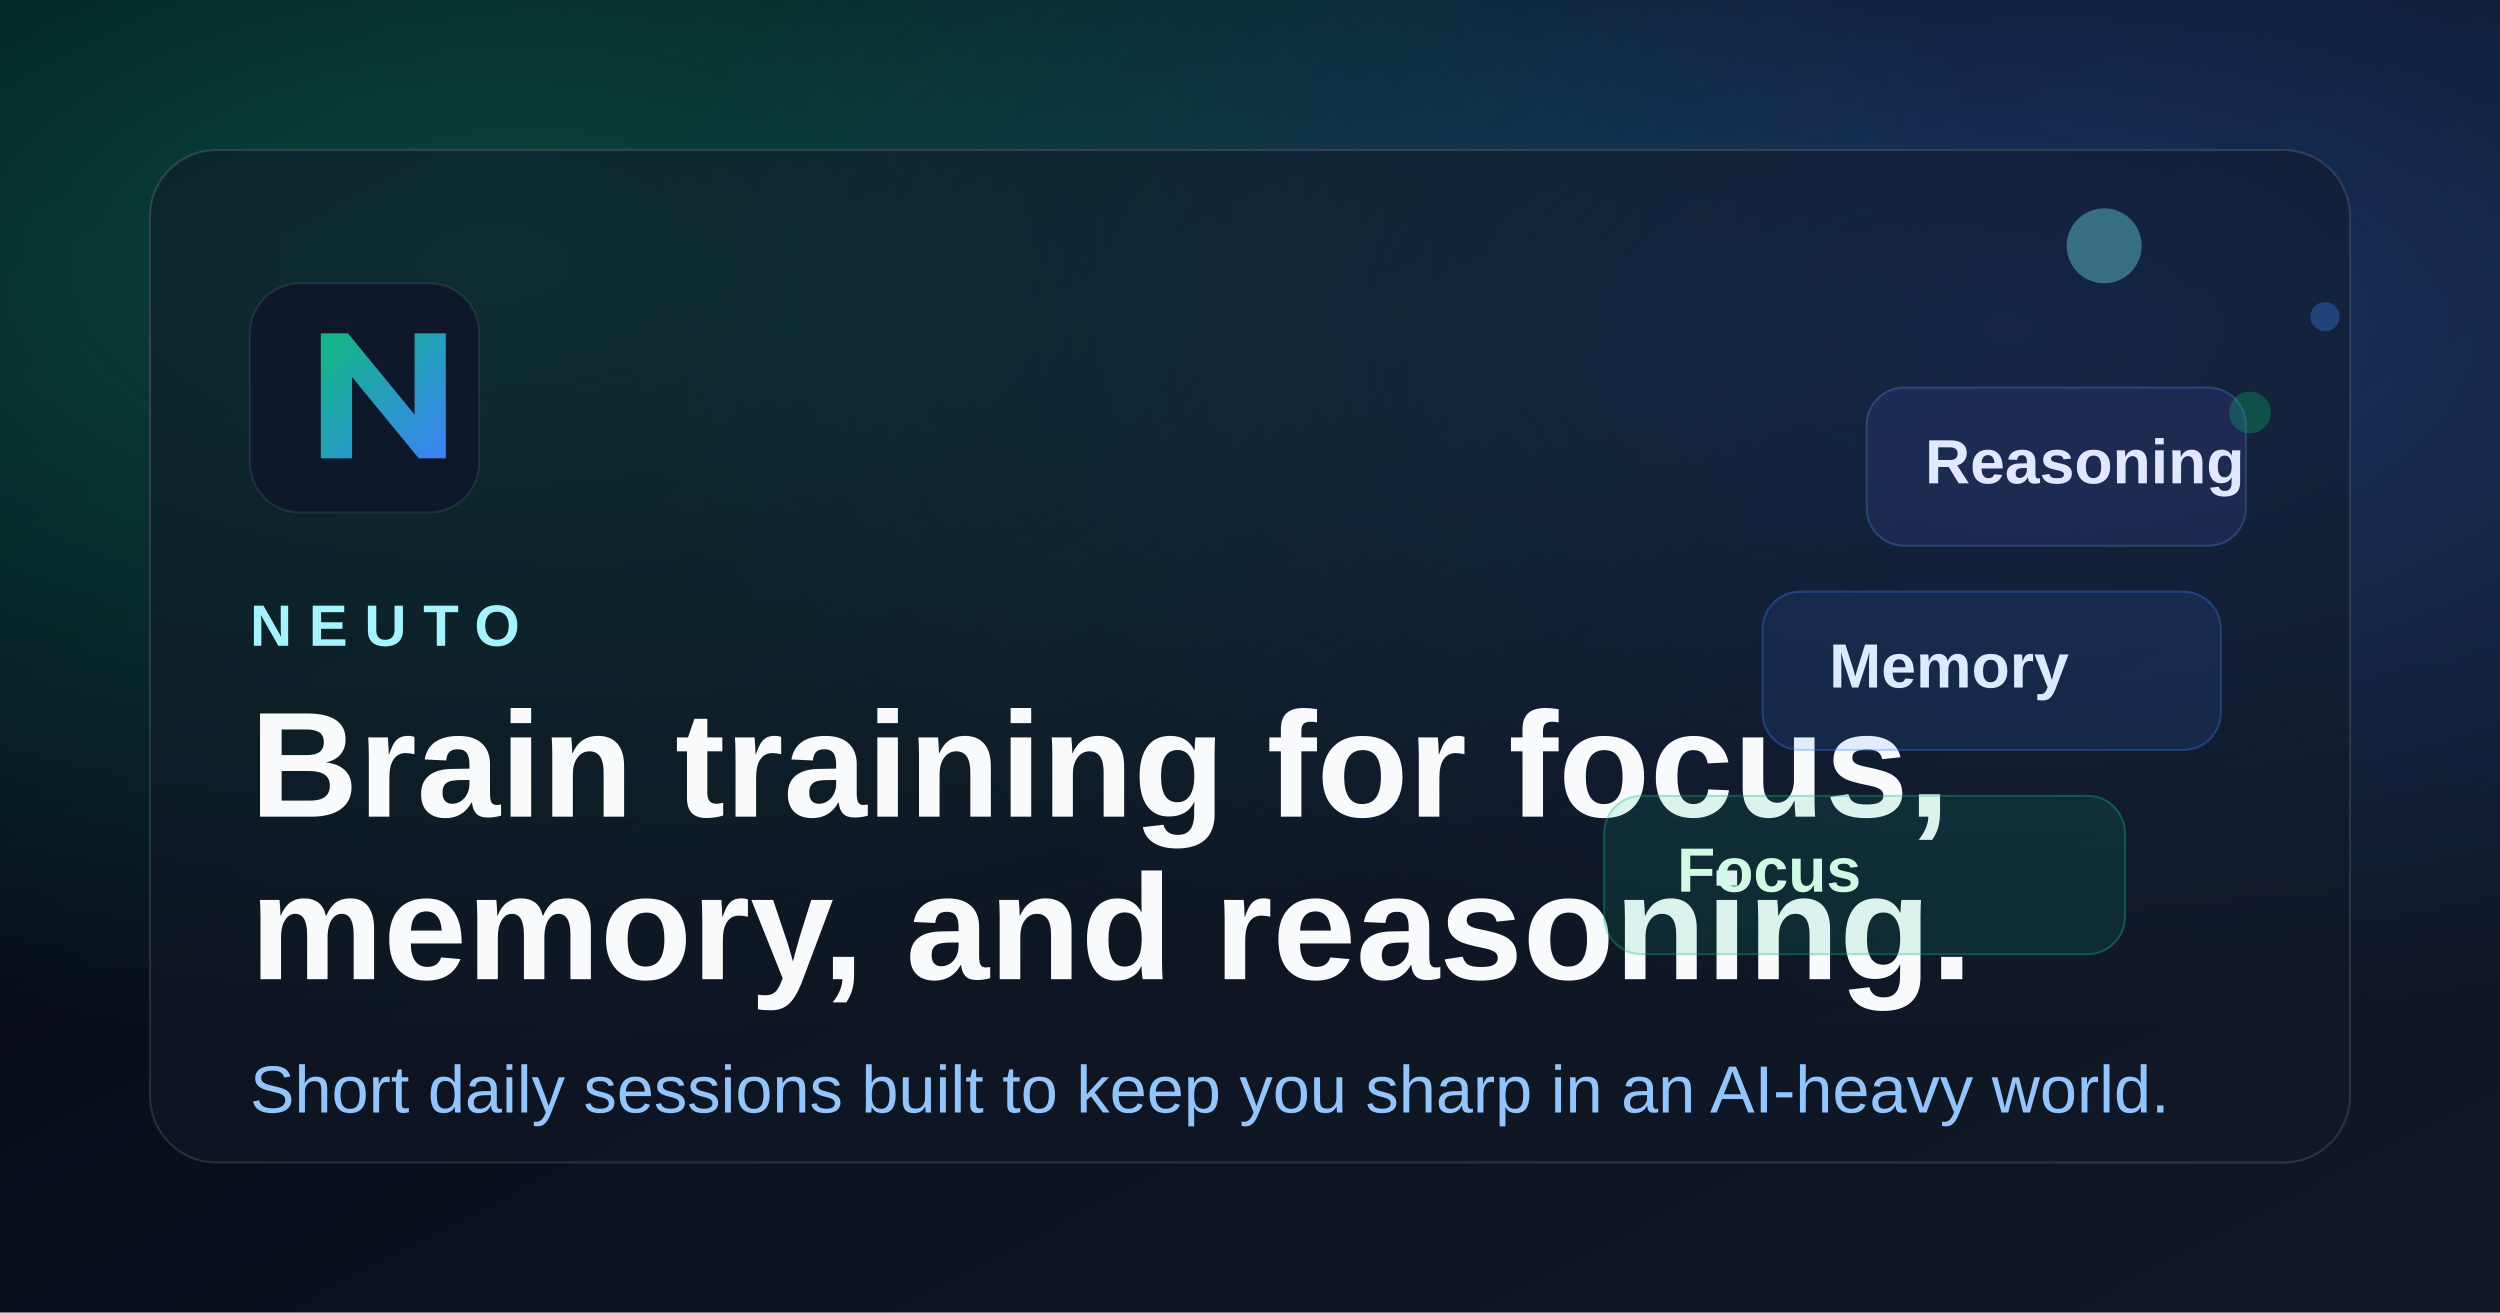
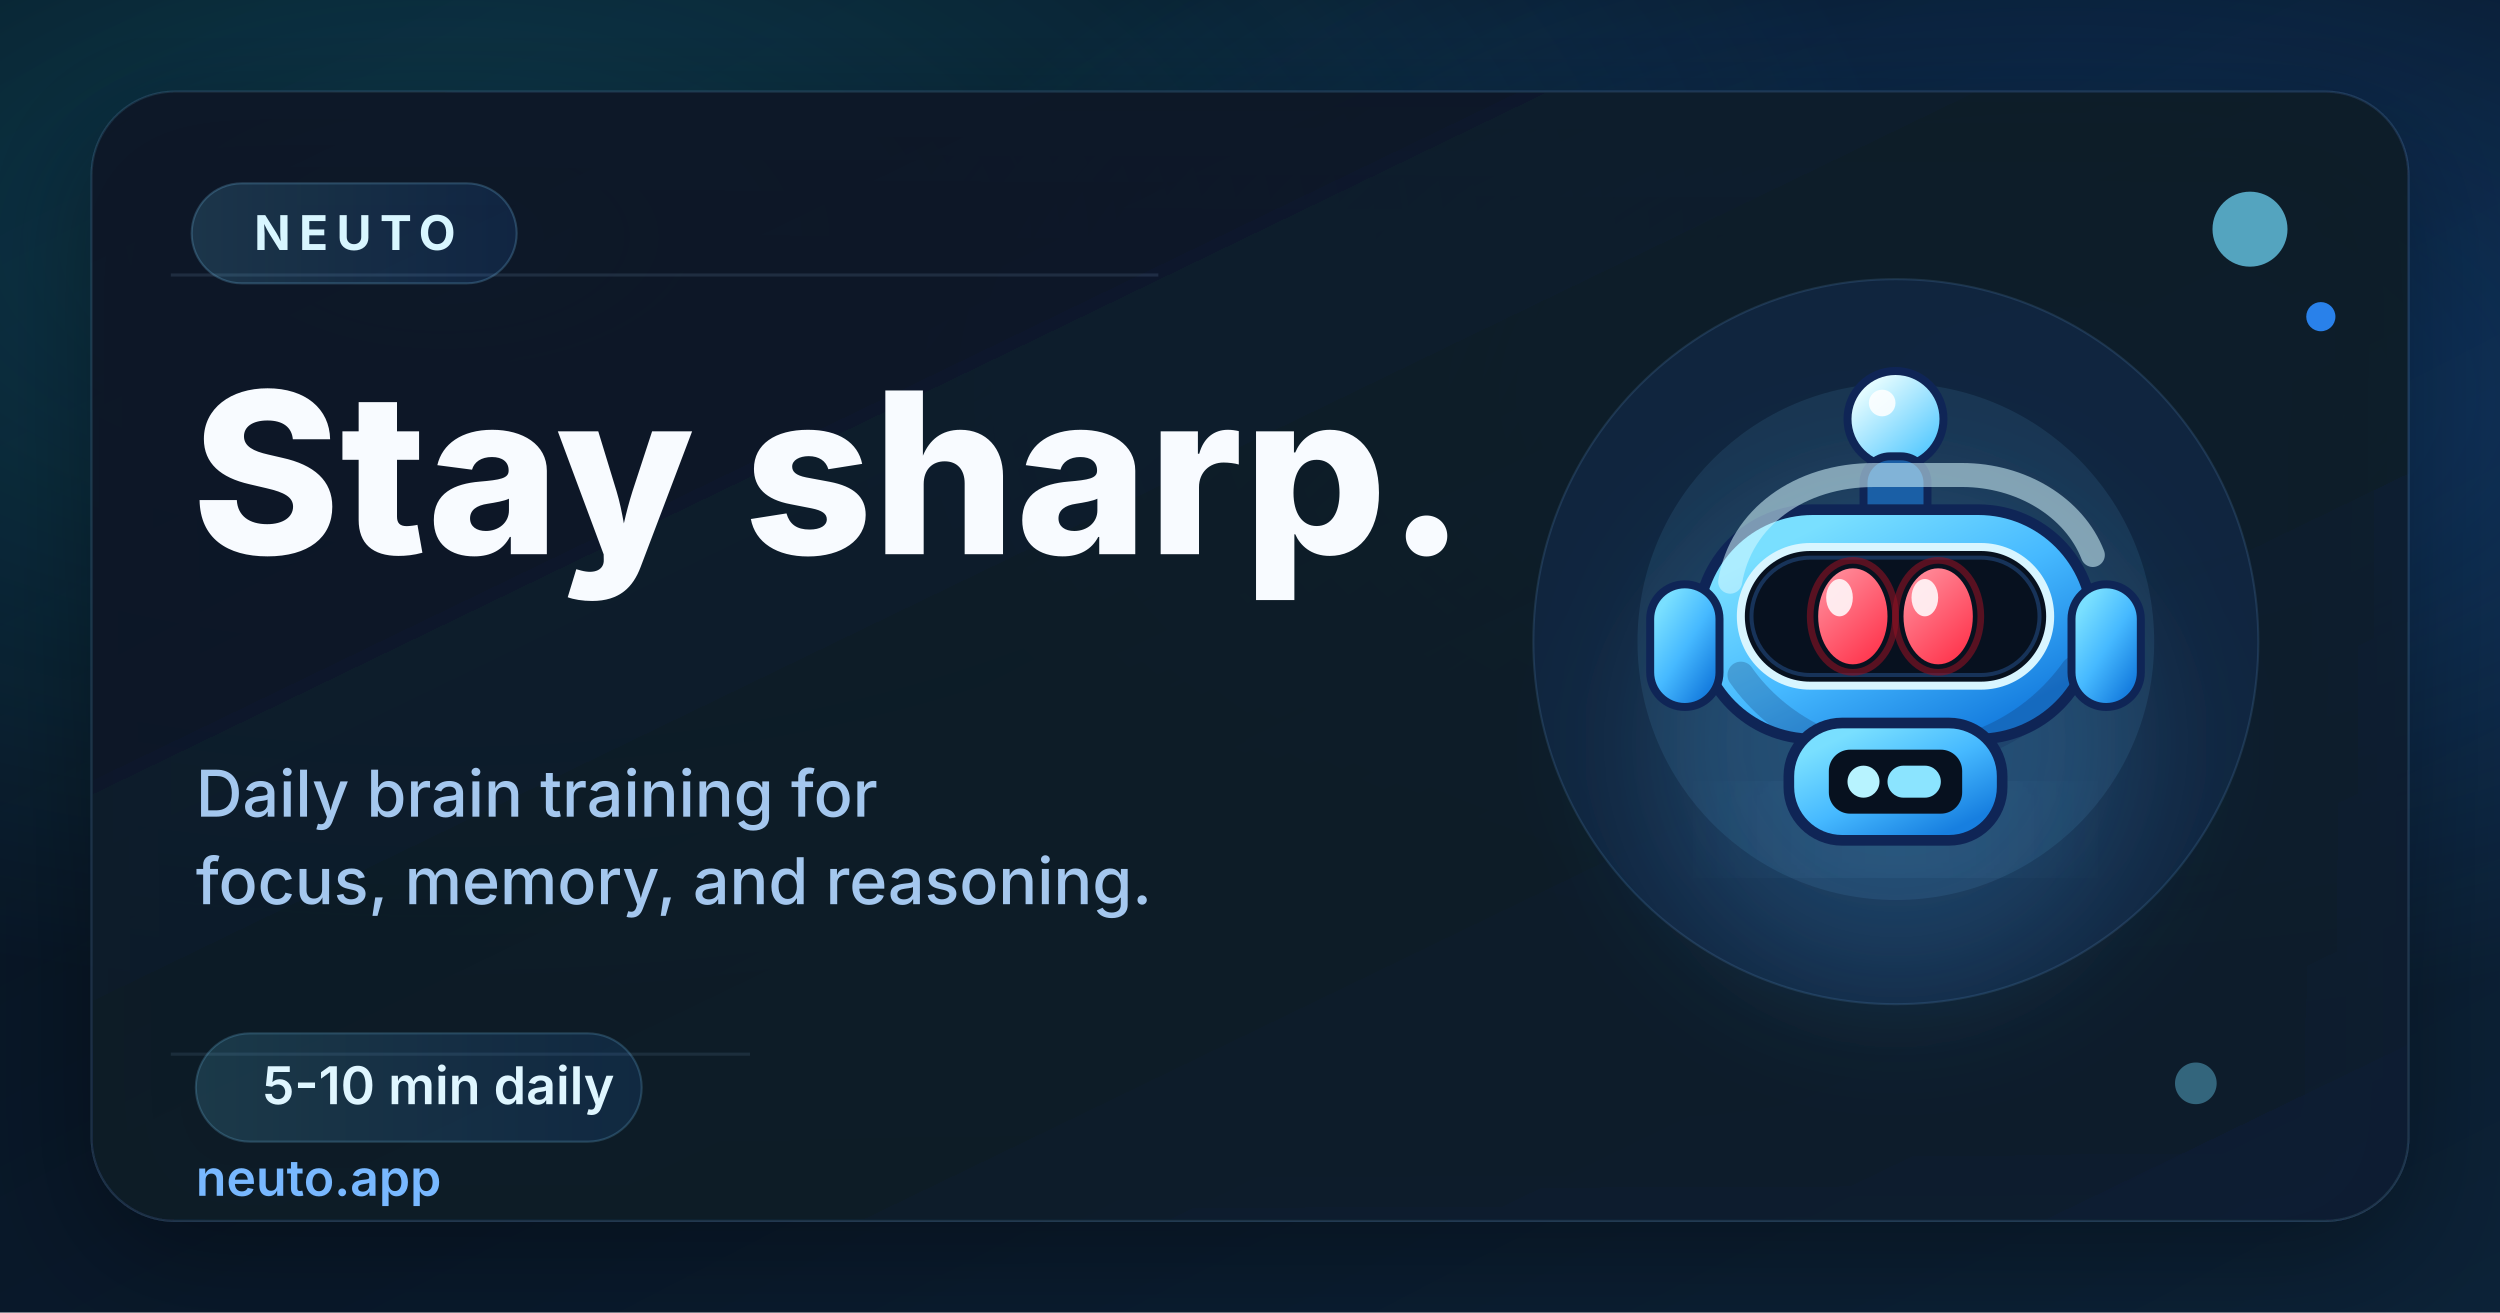
<svg xmlns="http://www.w3.org/2000/svg" width="1200" height="630" viewBox="0 0 1200 630" role="img" aria-label="Neuto social card">
  <defs>
    <linearGradient id="bg" x1="0%" y1="0%" x2="100%" y2="100%">
-       <stop offset="0%" stop-color="#030712" />
-       <stop offset="100%" stop-color="#111827" />
+       <stop offset="0%" stop-color="#06111c" />
+       <stop offset="55%" stop-color="#09192b" />
+       <stop offset="100%" stop-color="#0c2237" />
    </linearGradient>
-     <radialGradient id="glowA" cx="20%" cy="20%" r="60%">
-       <stop offset="0%" stop-color="#10b981" stop-opacity="0.35" />
-       <stop offset="100%" stop-color="#10b981" stop-opacity="0" />
+     <radialGradient id="glowLeft" cx="18%" cy="18%" r="58%">
+       <stop offset="0%" stop-color="#26d6ff" stop-opacity="0.20" />
+       <stop offset="100%" stop-color="#26d6ff" stop-opacity="0" />
    </radialGradient>
-     <radialGradient id="glowB" cx="80%" cy="25%" r="55%">
-       <stop offset="0%" stop-color="#3b82f6" stop-opacity="0.32" />
-       <stop offset="100%" stop-color="#3b82f6" stop-opacity="0" />
+     <radialGradient id="glowRight" cx="82%" cy="30%" r="48%">
+       <stop offset="0%" stop-color="#2086ff" stop-opacity="0.28" />
+       <stop offset="100%" stop-color="#2086ff" stop-opacity="0" />
    </radialGradient>
-     <linearGradient id="accent" x1="0%" y1="0%" x2="100%" y2="100%">
-       <stop offset="0%" stop-color="#10b981" />
-       <stop offset="100%" stop-color="#3b82f6" />
+     <linearGradient id="panel" x1="0%" y1="0%" x2="100%" y2="100%">
+       <stop offset="0%" stop-color="#0a1725" stop-opacity="0.94" />
+       <stop offset="100%" stop-color="#0d1f31" stop-opacity="0.88" />
    </linearGradient>
+     <linearGradient id="shell" x1="18%" y1="18%" x2="80%" y2="88%">
+       <stop offset="0%" stop-color="#79dfff" />
+       <stop offset="50%" stop-color="#46b9ff" />
+       <stop offset="100%" stop-color="#177fe0" />
+     </linearGradient>
+     <linearGradient id="orb" x1="22%" y1="18%" x2="82%" y2="88%">
+       <stop offset="0%" stop-color="#e2fbff" />
+       <stop offset="100%" stop-color="#56c9ff" />
+     </linearGradient>
+     <linearGradient id="eye" x1="20%" y1="10%" x2="80%" y2="100%">
+       <stop offset="0%" stop-color="#ff8796" />
+       <stop offset="100%" stop-color="#ff334b" />
+     </linearGradient>
+     <linearGradient id="chip" x1="0%" y1="0%" x2="100%" y2="0%">
+       <stop offset="0%" stop-color="#69d7ff" stop-opacity="0.16" />
+       <stop offset="100%" stop-color="#2e86ff" stop-opacity="0.12" />
+     </linearGradient>
+     <filter id="softBlur" x="-40%" y="-40%" width="180%" height="180%">
+       <feGaussianBlur stdDeviation="32" />
+     </filter>
+     <filter id="shadow" x="-20%" y="-20%" width="140%" height="140%">
+       <feDropShadow dx="0" dy="18" stdDeviation="28" flood-color="#02060c" flood-opacity="0.38" />
+     </filter>
  </defs>
  <rect width="1200" height="630" fill="url(#bg)" />
-   <rect width="1200" height="630" fill="url(#glowA)" />
-   <rect width="1200" height="630" fill="url(#glowB)" />
-   <circle cx="1010" cy="118" r="18" fill="#67e8f9" opacity="0.9" />
-   <circle cx="1080" cy="198" r="10" fill="#10b981" opacity="0.7" />
-   <circle cx="1116" cy="152" r="7" fill="#3b82f6" opacity="0.85" />
-   <rect x="72" y="72" width="1056" height="486" rx="32" fill="rgba(17,24,39,0.54)" stroke="rgba(255,255,255,0.12)" />
-   <rect x="120" y="136" width="110" height="110" rx="24" fill="#0f172a" stroke="rgba(255,255,255,0.08)" />
-   <path d="M154 220V160h13l32 39v-39h15v60h-13l-32-39v39z" fill="url(#accent)" />
-   <text x="120" y="310" fill="#a5f3fc" font-family="Outfit, Arial, sans-serif" font-size="28" font-weight="700" letter-spacing="8">NEUTO</text>
-   <text x="120" y="392" fill="#f8fafc" font-family="Outfit, Arial, sans-serif" font-size="72" font-weight="800">
-     Brain training for focus,
-   </text>
-   <text x="120" y="470" fill="#f8fafc" font-family="Outfit, Arial, sans-serif" font-size="72" font-weight="800">
-     memory, and reasoning.
-   </text>
-   <text x="120" y="534" fill="#93c5fd" font-family="Outfit, Arial, sans-serif" font-size="32" font-weight="500">
-     Short daily sessions built to keep you sharp in an AI-heavy world.
-   </text>
-   <rect x="770" y="382" width="250" height="76" rx="18" fill="rgba(16,185,129,0.12)" stroke="rgba(16,185,129,0.35)" />
-   <text x="805" y="428" fill="#d1fae5" font-family="Outfit, Arial, sans-serif" font-size="30" font-weight="700">Focus</text>
-   <rect x="846" y="284" width="220" height="76" rx="18" fill="rgba(59,130,246,0.12)" stroke="rgba(59,130,246,0.32)" />
-   <text x="878" y="330" fill="#dbeafe" font-family="Outfit, Arial, sans-serif" font-size="30" font-weight="700">Memory</text>
-   <rect x="896" y="186" width="182" height="76" rx="18" fill="rgba(99,102,241,0.12)" stroke="rgba(96,165,250,0.24)" />
-   <text x="924" y="232" fill="#e0e7ff" font-family="Outfit, Arial, sans-serif" font-size="30" font-weight="700">Reasoning</text>
+   <rect width="1200" height="630" fill="url(#glowLeft)" />
+   <rect width="1200" height="630" fill="url(#glowRight)" />
+   <rect x="44" y="44" width="1112" height="542" rx="40" fill="url(#panel)" stroke="#8eb8e8" stroke-opacity="0.14" filter="url(#shadow)" />
+   <path d="M82 132H556" fill="none" stroke="#a7d6ff" stroke-opacity="0.12" stroke-width="1.5" />
+   <path d="M82 506H360" fill="none" stroke="#a7d6ff" stroke-opacity="0.10" stroke-width="1.5" />
+   <rect x="92" y="88" width="156" height="48" rx="24" fill="url(#chip)" stroke="#7fd3ff" stroke-opacity="0.22" />
+   <text x="122" y="120" fill="#d8f6ff" font-family="Outfit, SF Pro Display, Segoe UI, sans-serif" font-size="23" font-weight="700" letter-spacing="4">NEUTO</text>
+   <text x="92" y="266" fill="#f8fbff" font-family="Outfit, SF Pro Display, Segoe UI, sans-serif" font-size="108" font-weight="800">Stay sharp.</text>
+   <text x="94" y="392" fill="#a4c7ee" font-family="Outfit, SF Pro Display, Segoe UI, sans-serif" font-size="31" font-weight="500">Daily brain training for</text>
+   <text x="94" y="434" fill="#a4c7ee" font-family="Outfit, SF Pro Display, Segoe UI, sans-serif" font-size="31" font-weight="500">focus, memory, and reasoning.</text>
+   <rect x="94" y="496" width="214" height="52" rx="26" fill="url(#chip)" stroke="#7fd3ff" stroke-opacity="0.20" />
+   <text x="126" y="530" fill="#dff6ff" font-family="Outfit, SF Pro Display, Segoe UI, sans-serif" font-size="25" font-weight="600">5-10 min daily</text>
+   <text x="94" y="574" fill="#78b8ff" font-family="Outfit, SF Pro Display, Segoe UI, sans-serif" font-size="24" font-weight="600">neuto.app</text>
+   <circle cx="910" cy="308" r="174" fill="#122844" fill-opacity="0.82" stroke="#7bbcfb" stroke-opacity="0.14" />
+   <circle cx="910" cy="308" r="124" fill="#6ecfff" fill-opacity="0.10" />
+   <ellipse cx="910" cy="356" rx="116" ry="116" fill="#50b8ff" fill-opacity="0.20" filter="url(#softBlur)" />
+   <g transform="translate(746 132) scale(1.28)">
+     <ellipse cx="128" cy="208" rx="42" ry="10" fill="#7ed0ff" opacity="0.75" filter="url(#softBlur)" />
+     <circle cx="128" cy="54" r="18" fill="url(#orb)" stroke="#0f2556" stroke-width="3" />
+     <circle cx="123" cy="48" r="5" fill="#ffffff" opacity="0.85" />
+     <rect x="116" y="68" width="24" height="34" rx="10" fill="#1a5fa6" stroke="#0f2556" stroke-width="3" />
+     <rect x="54" y="88" width="148" height="86" rx="43" fill="url(#shell)" stroke="#0f2556" stroke-width="4" />
+     <path d="M66 115c4-24 26-40 54-40h33c22 0 42 12 49 30" fill="none" opacity="0.55" stroke="#d6f7ff" stroke-linecap="round" stroke-width="9" />
+     <path d="M70 150c14 20 38 31 58 31 28 0 52-12 67-33" fill="none" opacity="0.24" stroke="#0f2556" stroke-linecap="round" stroke-width="10" />
+     <rect x="36" y="116" width="26" height="46" rx="13" fill="url(#shell)" stroke="#0f2556" stroke-width="3" />
+     <rect x="194" y="116" width="26" height="46" rx="13" fill="url(#shell)" stroke="#0f2556" stroke-width="3" />
+     <rect x="70" y="102" width="116" height="52" rx="26" fill="#07111f" stroke="#d8f5ff" stroke-width="3" />
+     <rect x="74" y="106" width="108" height="44" rx="22" fill="#07111f" stroke="#173359" stroke-width="1.5" />
+     <ellipse cx="112" cy="128" rx="13" ry="18" fill="url(#eye)" />
+     <ellipse cx="144" cy="128" rx="13" ry="18" fill="url(#eye)" />
+     <ellipse cx="107" cy="121" rx="5" ry="7" fill="#fff4f6" opacity="0.92" />
+     <ellipse cx="139" cy="121" rx="5" ry="7" fill="#fff4f6" opacity="0.92" />
+     <ellipse cx="112" cy="128" rx="16" ry="21" fill="none" stroke="#8e1124" stroke-opacity="0.6" stroke-width="2.5" />
+     <ellipse cx="144" cy="128" rx="16" ry="21" fill="none" stroke="#8e1124" stroke-opacity="0.6" stroke-width="2.5" />
+     <rect x="88" y="168" width="80" height="44" rx="20" fill="url(#shell)" stroke="#0f2556" stroke-width="4" />
+     <rect x="103" y="178" width="50" height="24" rx="8" fill="#07111f" />
+     <circle cx="116" cy="190" r="6" fill="#b7f3ff" />
+     <rect x="125" y="184" width="20" height="12" rx="6" fill="#8be4ff" />
+   </g>
+   <circle cx="1080" cy="110" r="18" fill="#73ddff" fill-opacity="0.70" />
+   <circle cx="1114" cy="152" r="7" fill="#2d8cff" fill-opacity="0.9" />
+   <circle cx="1054" cy="520" r="10" fill="#73ddff" fill-opacity="0.38" />
</svg>
